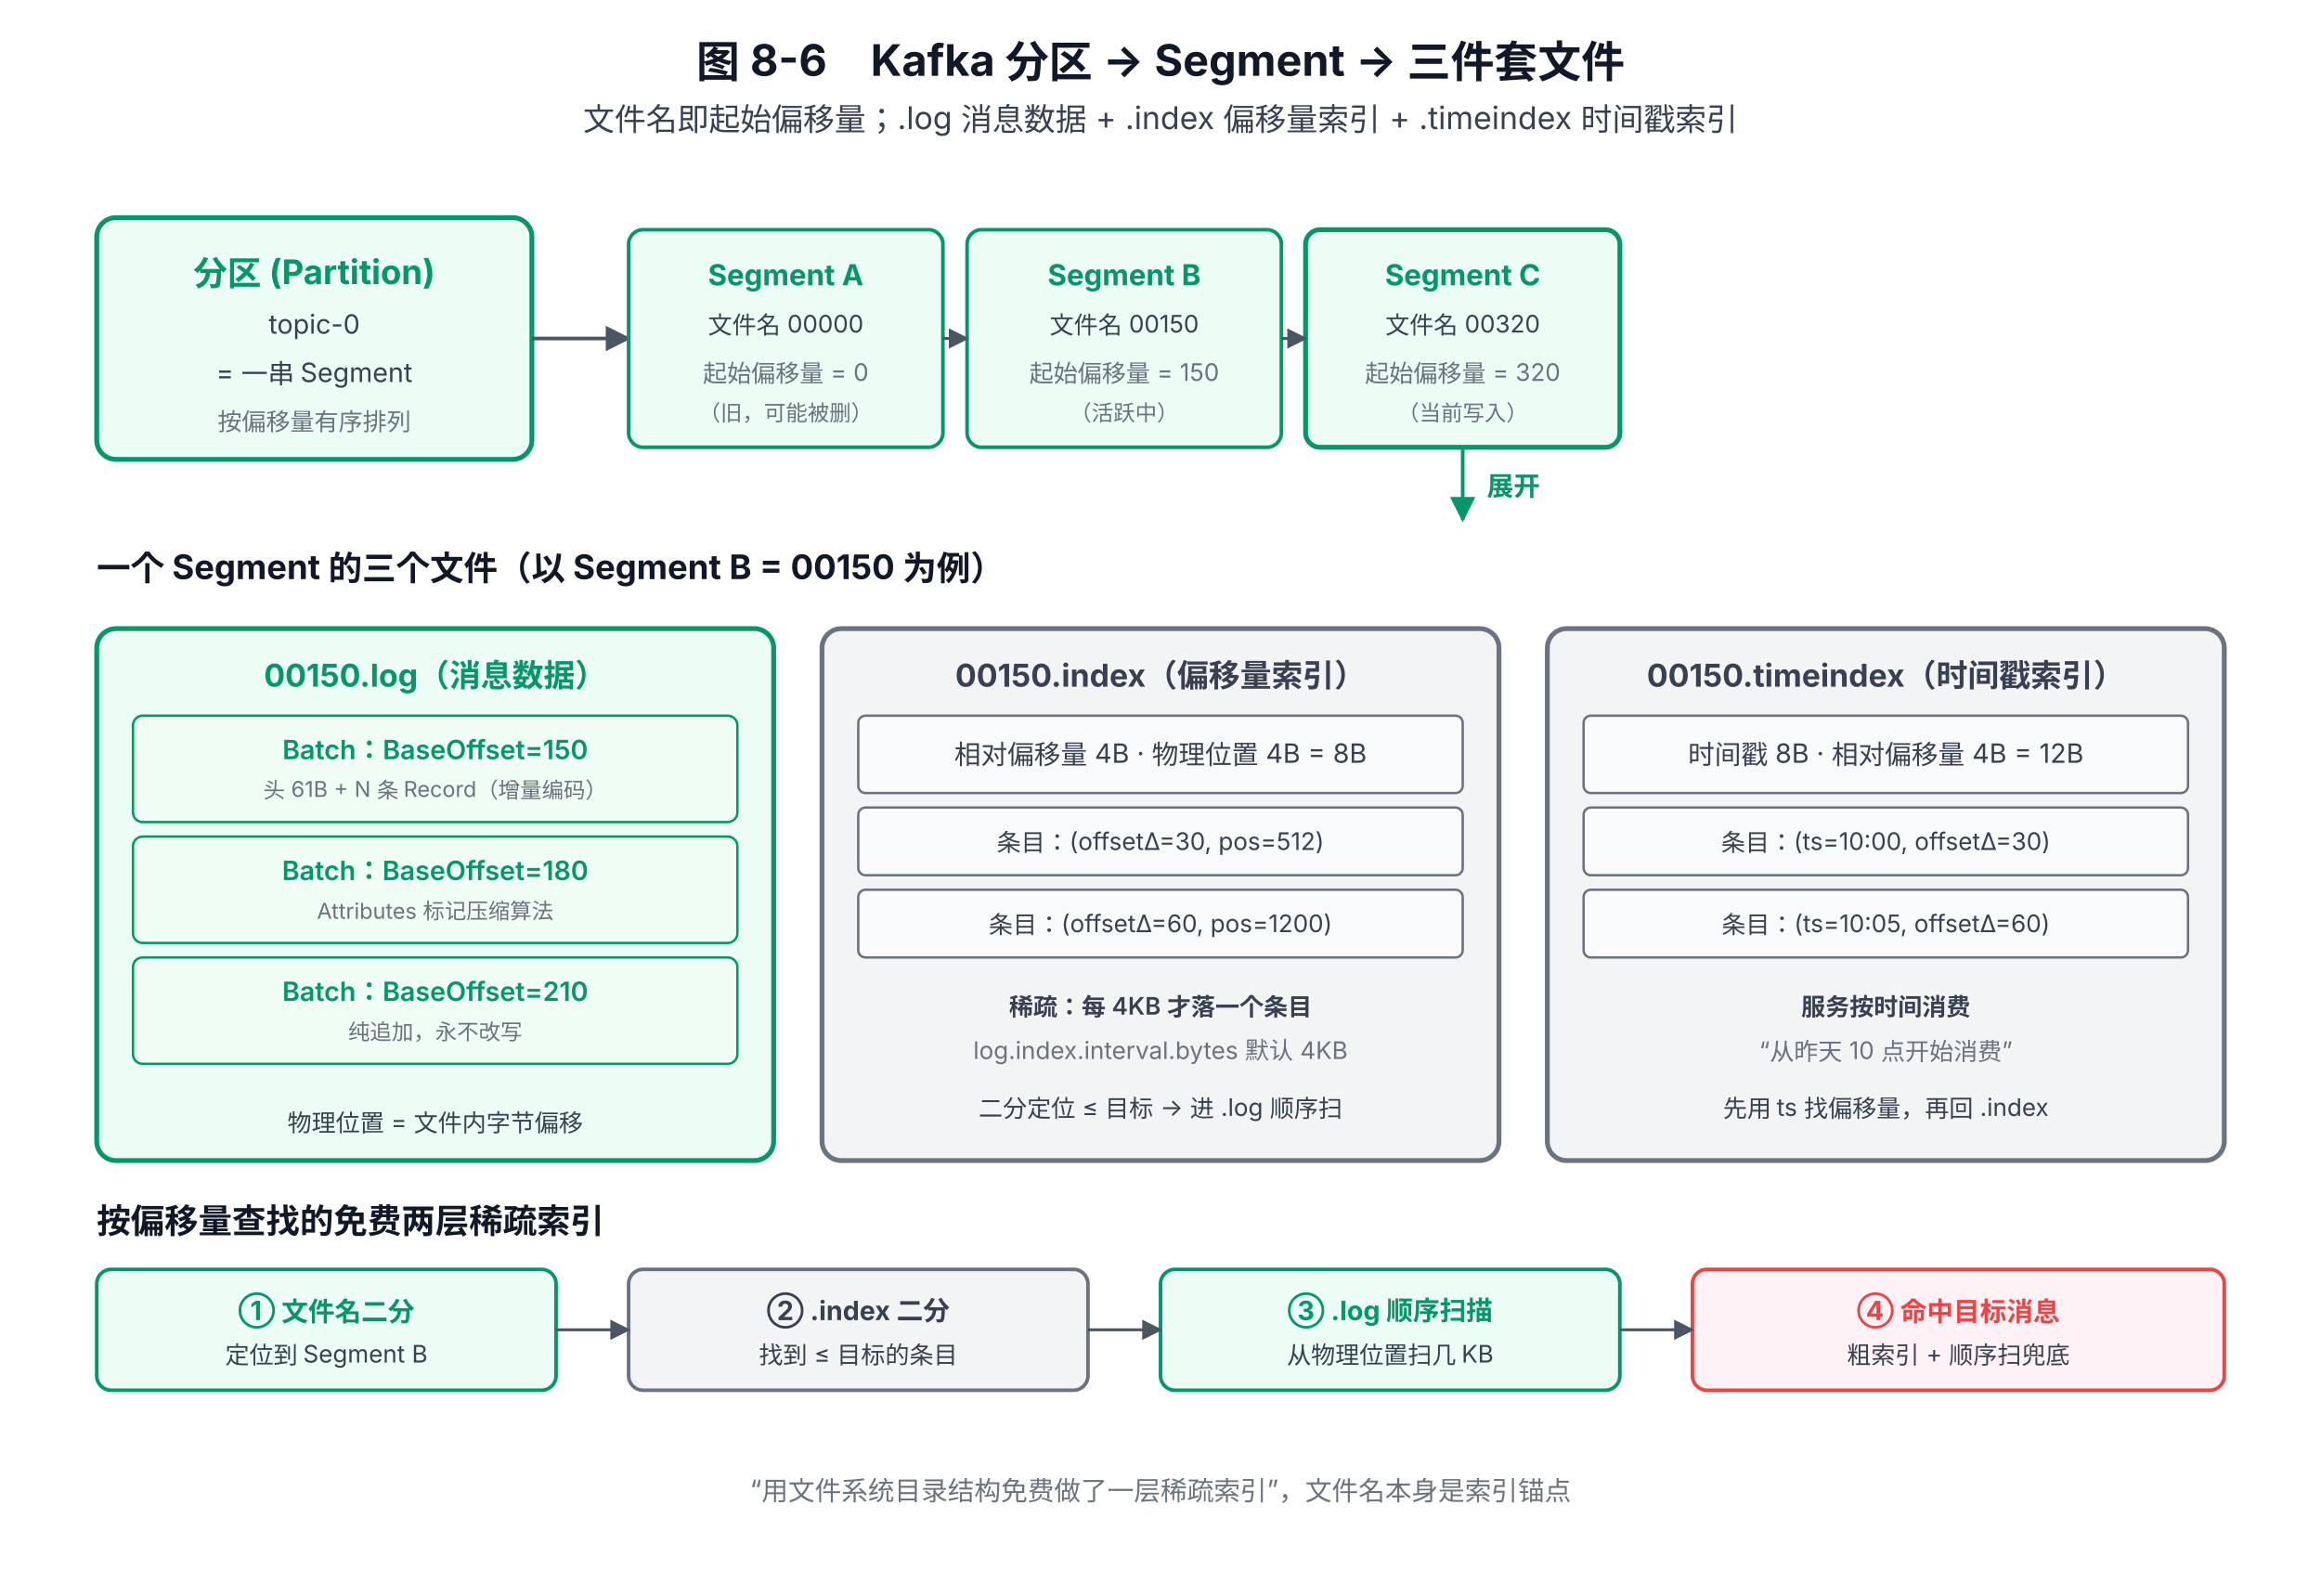
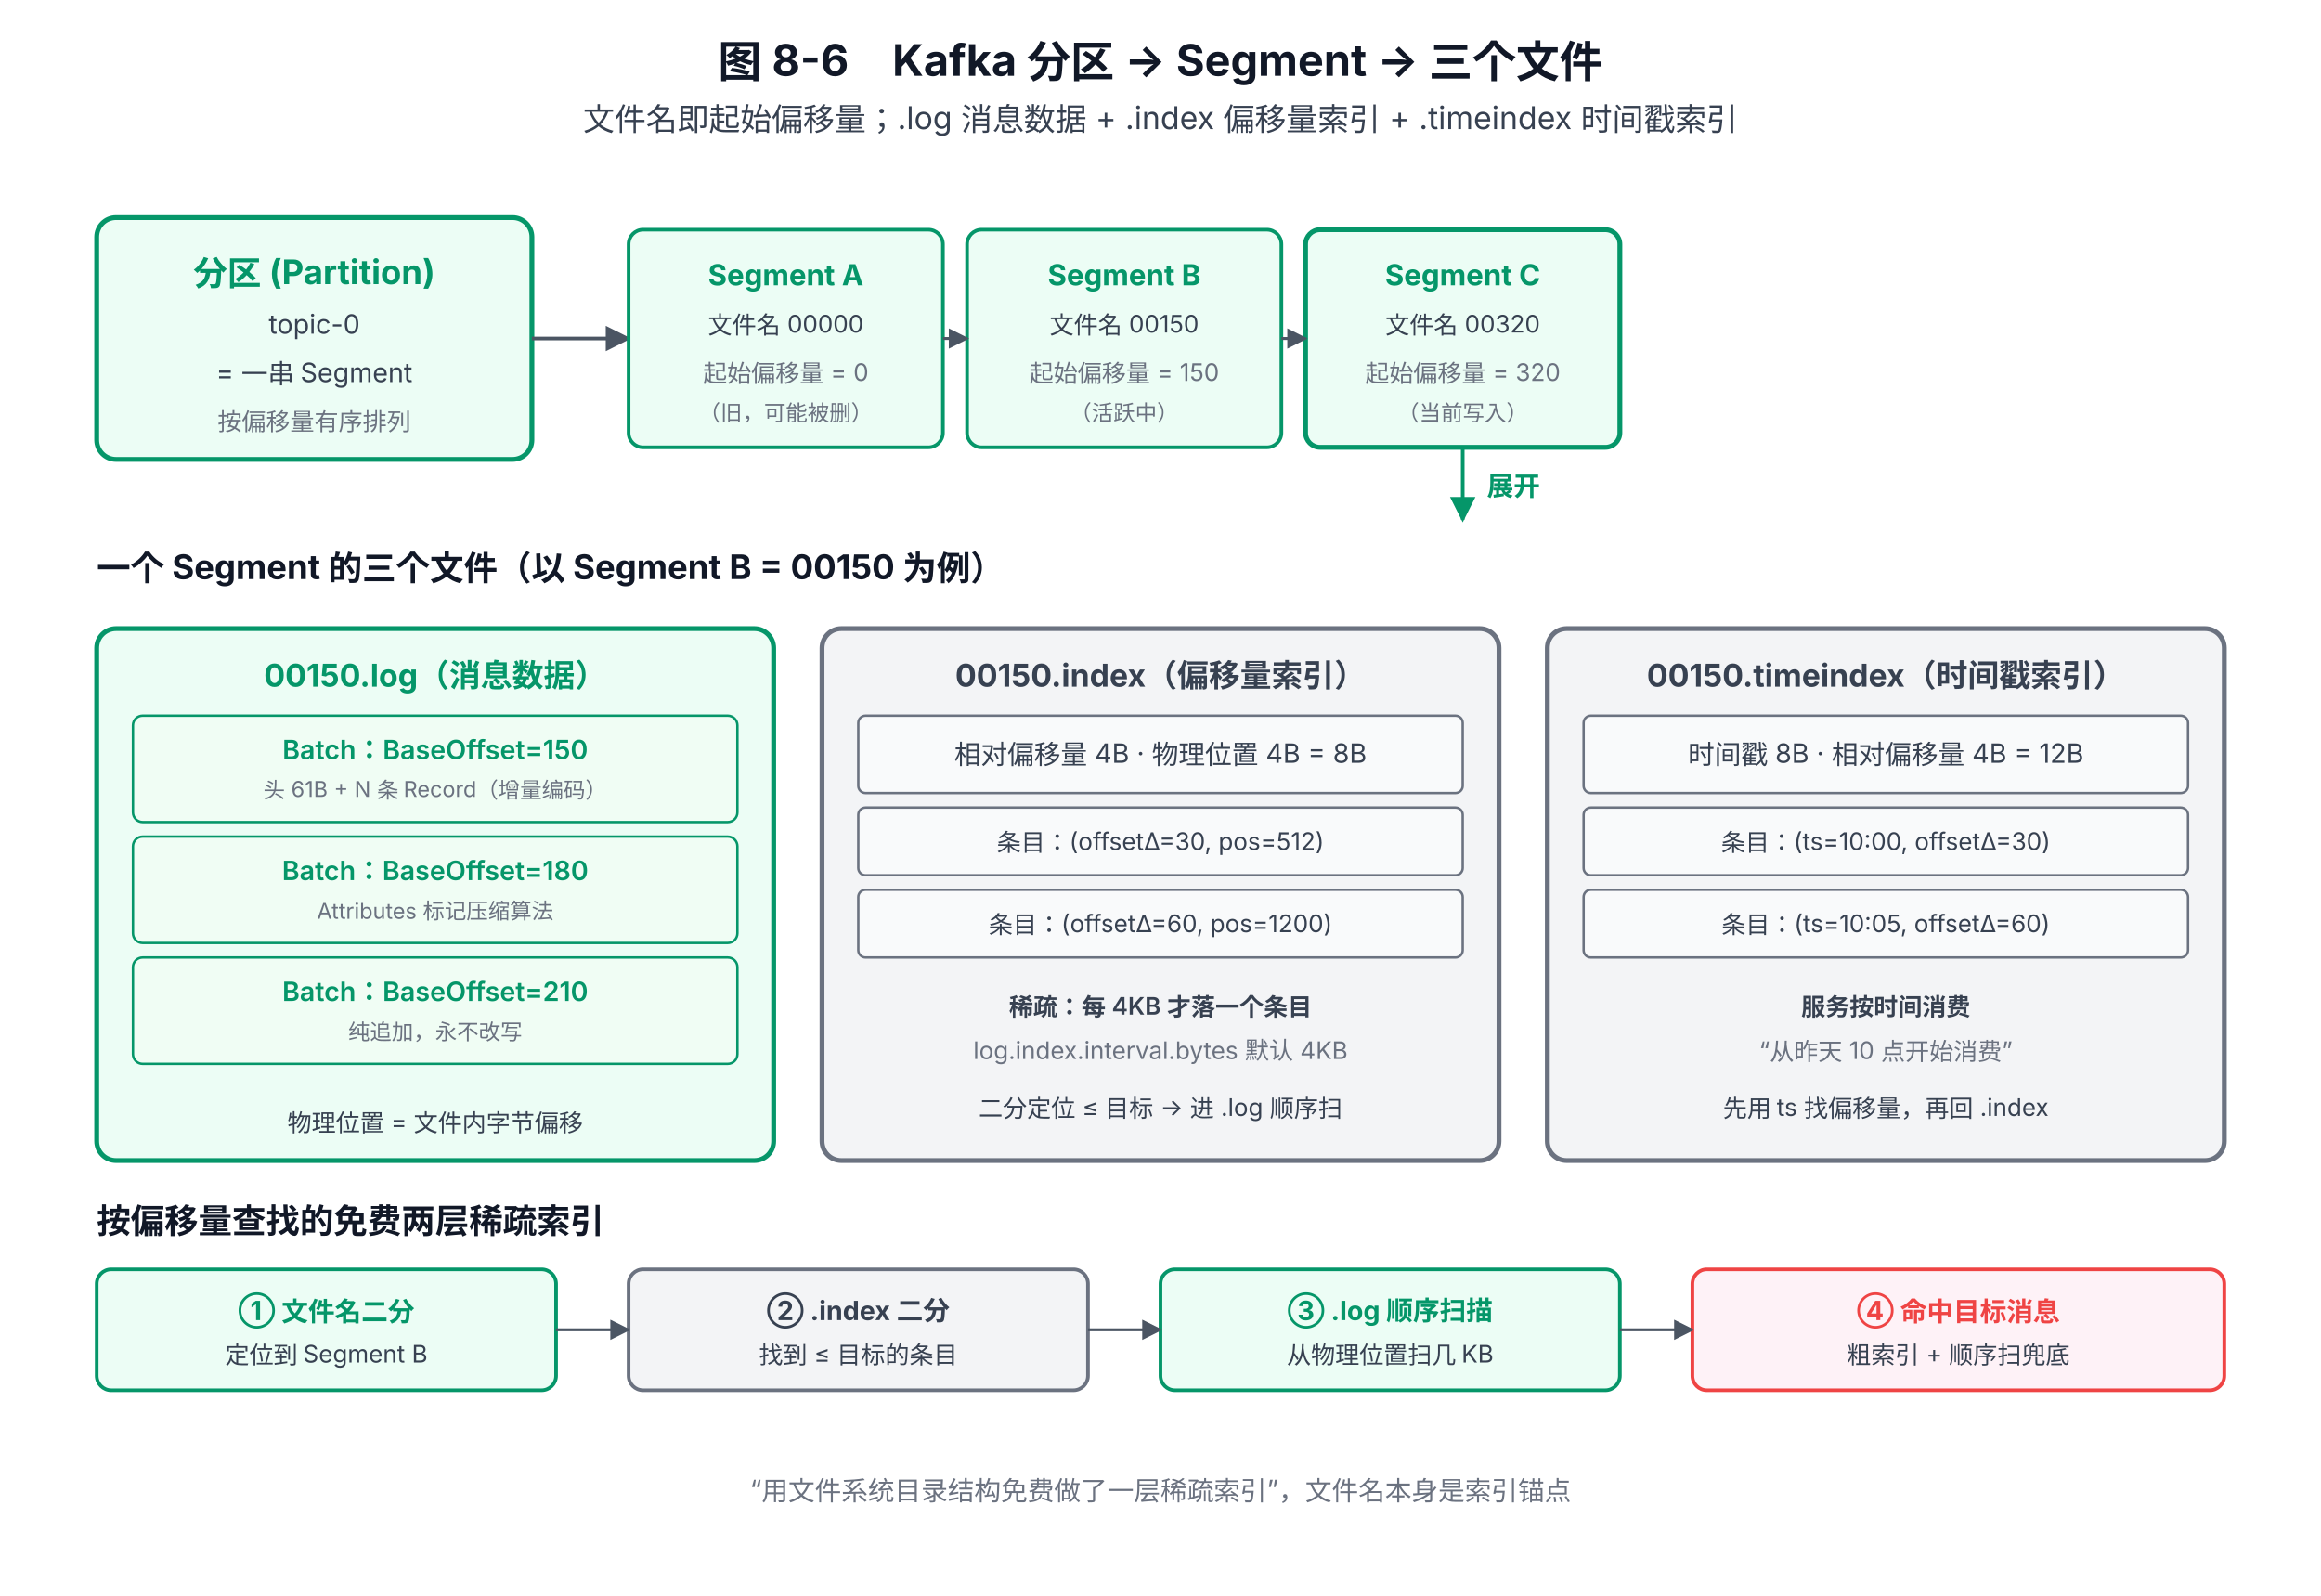
<svg xmlns="http://www.w3.org/2000/svg" viewBox="0 0 960 660" font-family="system-ui, -apple-system, 'PingFang SC', 'Microsoft YaHei', sans-serif">
  <defs>
    <marker id="arrow" viewBox="0 0 10 10" refX="9" refY="5" markerWidth="7" markerHeight="7" orient="auto-start-reverse">
      <path d="M0,0 L10,5 L0,10 z" fill="#4B5563" />
    </marker>
    <marker id="arrowG" viewBox="0 0 10 10" refX="9" refY="5" markerWidth="7" markerHeight="7" orient="auto-start-reverse">
      <path d="M0,0 L10,5 L0,10 z" fill="#059669" />
    </marker>
  </defs>
-   <text x="480" y="32" text-anchor="middle" font-size="18" font-weight="700" fill="#111827">图 8-6　Kafka 分区 → Segment → 三件套文件</text>
+   <text x="480" y="32" text-anchor="middle" font-size="18" font-weight="700" fill="#111827">图 8-6　Kafka 分区 → Segment → 三个文件</text>
  <text x="480" y="54" text-anchor="middle" font-size="13" fill="#374151">文件名即起始偏移量；.log 消息数据 + .index 偏移量索引 + .timeindex 时间戳索引</text>
  <rect x="40" y="90" width="180" height="100" rx="8" fill="#ECFDF5" stroke="#059669" stroke-width="2" />
  <text x="130" y="118" text-anchor="middle" font-size="14" font-weight="700" fill="#059669">分区 (Partition)</text>
  <text x="130" y="138" text-anchor="middle" font-size="11" fill="#374151">topic-0</text>
  <text x="130" y="158" text-anchor="middle" font-size="11" fill="#374151">= 一串 Segment</text>
  <text x="130" y="178" text-anchor="middle" font-size="10" fill="#6B7280">按偏移量有序排列</text>
  <line x1="220" y1="140" x2="260" y2="140" stroke="#4B5563" stroke-width="1.5" marker-end="url(#arrow)" />
  <rect x="260" y="95" width="130" height="90" rx="6" fill="#ECFDF5" stroke="#059669" stroke-width="1.5" />
  <text x="325" y="118" text-anchor="middle" font-size="12" font-weight="700" fill="#059669">Segment A</text>
  <text x="325" y="138" text-anchor="middle" font-size="10" fill="#374151">文件名 00000</text>
  <text x="325" y="158" text-anchor="middle" font-size="10" fill="#6B7280">起始偏移量 = 0</text>
  <text x="325" y="174" text-anchor="middle" font-size="9" fill="#6B7280">（旧，可能被删）</text>
  <rect x="400" y="95" width="130" height="90" rx="6" fill="#ECFDF5" stroke="#059669" stroke-width="1.5" />
  <text x="465" y="118" text-anchor="middle" font-size="12" font-weight="700" fill="#059669">Segment B</text>
  <text x="465" y="138" text-anchor="middle" font-size="10" fill="#374151">文件名 00150</text>
  <text x="465" y="158" text-anchor="middle" font-size="10" fill="#6B7280">起始偏移量 = 150</text>
  <text x="465" y="174" text-anchor="middle" font-size="9" fill="#6B7280">（活跃中）</text>
  <rect x="540" y="95" width="130" height="90" rx="6" fill="#ECFDF5" stroke="#059669" stroke-width="2" />
  <text x="605" y="118" text-anchor="middle" font-size="12" font-weight="700" fill="#059669">Segment C</text>
  <text x="605" y="138" text-anchor="middle" font-size="10" fill="#374151">文件名 00320</text>
  <text x="605" y="158" text-anchor="middle" font-size="10" fill="#6B7280">起始偏移量 = 320</text>
  <text x="605" y="174" text-anchor="middle" font-size="9" fill="#6B7280">（当前写入）</text>
  <line x1="390" y1="140" x2="400" y2="140" stroke="#4B5563" stroke-width="1.2" marker-end="url(#arrow)" />
  <line x1="530" y1="140" x2="540" y2="140" stroke="#4B5563" stroke-width="1.2" marker-end="url(#arrow)" />
  <line x1="605" y1="185" x2="605" y2="215" stroke="#059669" stroke-width="1.5" marker-end="url(#arrowG)" />
  <text x="615" y="205" font-size="11" font-weight="700" fill="#059669">展开</text>
  <text x="40" y="240" font-size="14" font-weight="700" fill="#111827">一个 Segment 的三个文件（以 Segment B = 00150 为例）</text>
  <rect x="40" y="260" width="280" height="220" rx="8" fill="#ECFDF5" stroke="#059669" stroke-width="2" />
  <text x="180" y="284" text-anchor="middle" font-size="13" font-weight="700" fill="#059669">00150.log（消息数据）</text>
  <rect x="55" y="296" width="250" height="44" rx="4" fill="#F0FDF4" stroke="#059669" stroke-width="1" />
  <text x="180" y="314" text-anchor="middle" font-size="11" font-weight="600" fill="#059669">Batch：BaseOffset=150</text>
  <text x="180" y="330" text-anchor="middle" font-size="9" fill="#6B7280">头 61B + N 条 Record（增量编码）</text>
  <rect x="55" y="346" width="250" height="44" rx="4" fill="#F0FDF4" stroke="#059669" stroke-width="1" />
  <text x="180" y="364" text-anchor="middle" font-size="11" font-weight="600" fill="#059669">Batch：BaseOffset=180</text>
  <text x="180" y="380" text-anchor="middle" font-size="9" fill="#6B7280">Attributes 标记压缩算法</text>
  <rect x="55" y="396" width="250" height="44" rx="4" fill="#F0FDF4" stroke="#059669" stroke-width="1" />
  <text x="180" y="414" text-anchor="middle" font-size="11" font-weight="600" fill="#059669">Batch：BaseOffset=210</text>
  <text x="180" y="430" text-anchor="middle" font-size="9" fill="#6B7280">纯追加，永不改写</text>
  <text x="180" y="468" text-anchor="middle" font-size="10" fill="#374151">物理位置 = 文件内字节偏移</text>
  <rect x="340" y="260" width="280" height="220" rx="8" fill="#F3F4F6" stroke="#6B7280" stroke-width="2" />
  <text x="480" y="284" text-anchor="middle" font-size="13" font-weight="700" fill="#374151">00150.index（偏移量索引）</text>
  <rect x="355" y="296" width="250" height="32" rx="3" fill="#F9FAFB" stroke="#6B7280" stroke-width="1" />
  <text x="480" y="316" text-anchor="middle" font-size="11" fill="#374151">相对偏移量 4B · 物理位置 4B = 8B</text>
  <rect x="355" y="334" width="250" height="28" rx="3" fill="#F9FAFB" stroke="#6B7280" stroke-width="1" />
  <text x="480" y="352" text-anchor="middle" font-size="10" fill="#374151">条目：(offsetΔ=30, pos=512)</text>
  <rect x="355" y="368" width="250" height="28" rx="3" fill="#F9FAFB" stroke="#6B7280" stroke-width="1" />
  <text x="480" y="386" text-anchor="middle" font-size="10" fill="#374151">条目：(offsetΔ=60, pos=1200)</text>
  <text x="480" y="420" text-anchor="middle" font-size="10" font-weight="600" fill="#374151">稀疏：每 4KB 才落一个条目</text>
  <text x="480" y="438" text-anchor="middle" font-size="10" fill="#6B7280">log.index.interval.bytes 默认 4KB</text>
  <text x="480" y="462" text-anchor="middle" font-size="10" fill="#374151">二分定位 ≤ 目标 → 进 .log 顺序扫</text>
  <rect x="640" y="260" width="280" height="220" rx="8" fill="#F3F4F6" stroke="#6B7280" stroke-width="2" />
  <text x="780" y="284" text-anchor="middle" font-size="13" font-weight="700" fill="#374151">00150.timeindex（时间戳索引）</text>
  <rect x="655" y="296" width="250" height="32" rx="3" fill="#F9FAFB" stroke="#6B7280" stroke-width="1" />
  <text x="780" y="316" text-anchor="middle" font-size="11" fill="#374151">时间戳 8B · 相对偏移量 4B = 12B</text>
  <rect x="655" y="334" width="250" height="28" rx="3" fill="#F9FAFB" stroke="#6B7280" stroke-width="1" />
  <text x="780" y="352" text-anchor="middle" font-size="10" fill="#374151">条目：(ts=10:00, offsetΔ=30)</text>
  <rect x="655" y="368" width="250" height="28" rx="3" fill="#F9FAFB" stroke="#6B7280" stroke-width="1" />
  <text x="780" y="386" text-anchor="middle" font-size="10" fill="#374151">条目：(ts=10:05, offsetΔ=60)</text>
  <text x="780" y="420" text-anchor="middle" font-size="10" font-weight="600" fill="#374151">服务按时间消费</text>
  <text x="780" y="438" text-anchor="middle" font-size="10" fill="#6B7280">“从昨天 10 点开始消费”</text>
  <text x="780" y="462" text-anchor="middle" font-size="10" fill="#374151">先用 ts 找偏移量，再回 .index</text>
  <text x="40" y="510" font-size="14" font-weight="700" fill="#111827">按偏移量查找的免费两层稀疏索引</text>
  <rect x="40" y="525" width="190" height="50" rx="6" fill="#ECFDF5" stroke="#059669" stroke-width="1.5" />
  <text x="135" y="546" text-anchor="middle" font-size="11" font-weight="700" fill="#059669">① 文件名二分</text>
  <text x="135" y="564" text-anchor="middle" font-size="10" fill="#374151">定位到 Segment B</text>
  <rect x="260" y="525" width="190" height="50" rx="6" fill="#F3F4F6" stroke="#6B7280" stroke-width="1.5" />
  <text x="355" y="546" text-anchor="middle" font-size="11" font-weight="700" fill="#374151">② .index 二分</text>
  <text x="355" y="564" text-anchor="middle" font-size="10" fill="#374151">找到 ≤ 目标的条目</text>
  <rect x="480" y="525" width="190" height="50" rx="6" fill="#ECFDF5" stroke="#059669" stroke-width="1.5" />
  <text x="575" y="546" text-anchor="middle" font-size="11" font-weight="700" fill="#059669">③ .log 顺序扫描</text>
  <text x="575" y="564" text-anchor="middle" font-size="10" fill="#374151">从物理位置扫几 KB</text>
  <rect x="700" y="525" width="220" height="50" rx="6" fill="#FEF2F7" stroke="#EF4444" stroke-width="1.5" />
  <text x="810" y="546" text-anchor="middle" font-size="11" font-weight="700" fill="#EF4444">④ 命中目标消息</text>
  <text x="810" y="564" text-anchor="middle" font-size="10" fill="#374151">粗索引 + 顺序扫兜底</text>
  <line x1="230" y1="550" x2="260" y2="550" stroke="#4B5563" stroke-width="1.2" marker-end="url(#arrow)" />
  <line x1="450" y1="550" x2="480" y2="550" stroke="#4B5563" stroke-width="1.2" marker-end="url(#arrow)" />
  <line x1="670" y1="550" x2="700" y2="550" stroke="#4B5563" stroke-width="1.2" marker-end="url(#arrow)" />
  <text x="480" y="620" text-anchor="middle" font-size="11" fill="#6B7280">“用文件系统目录结构免费做了一层稀疏索引”，文件名本身是索引锚点</text>
</svg>
